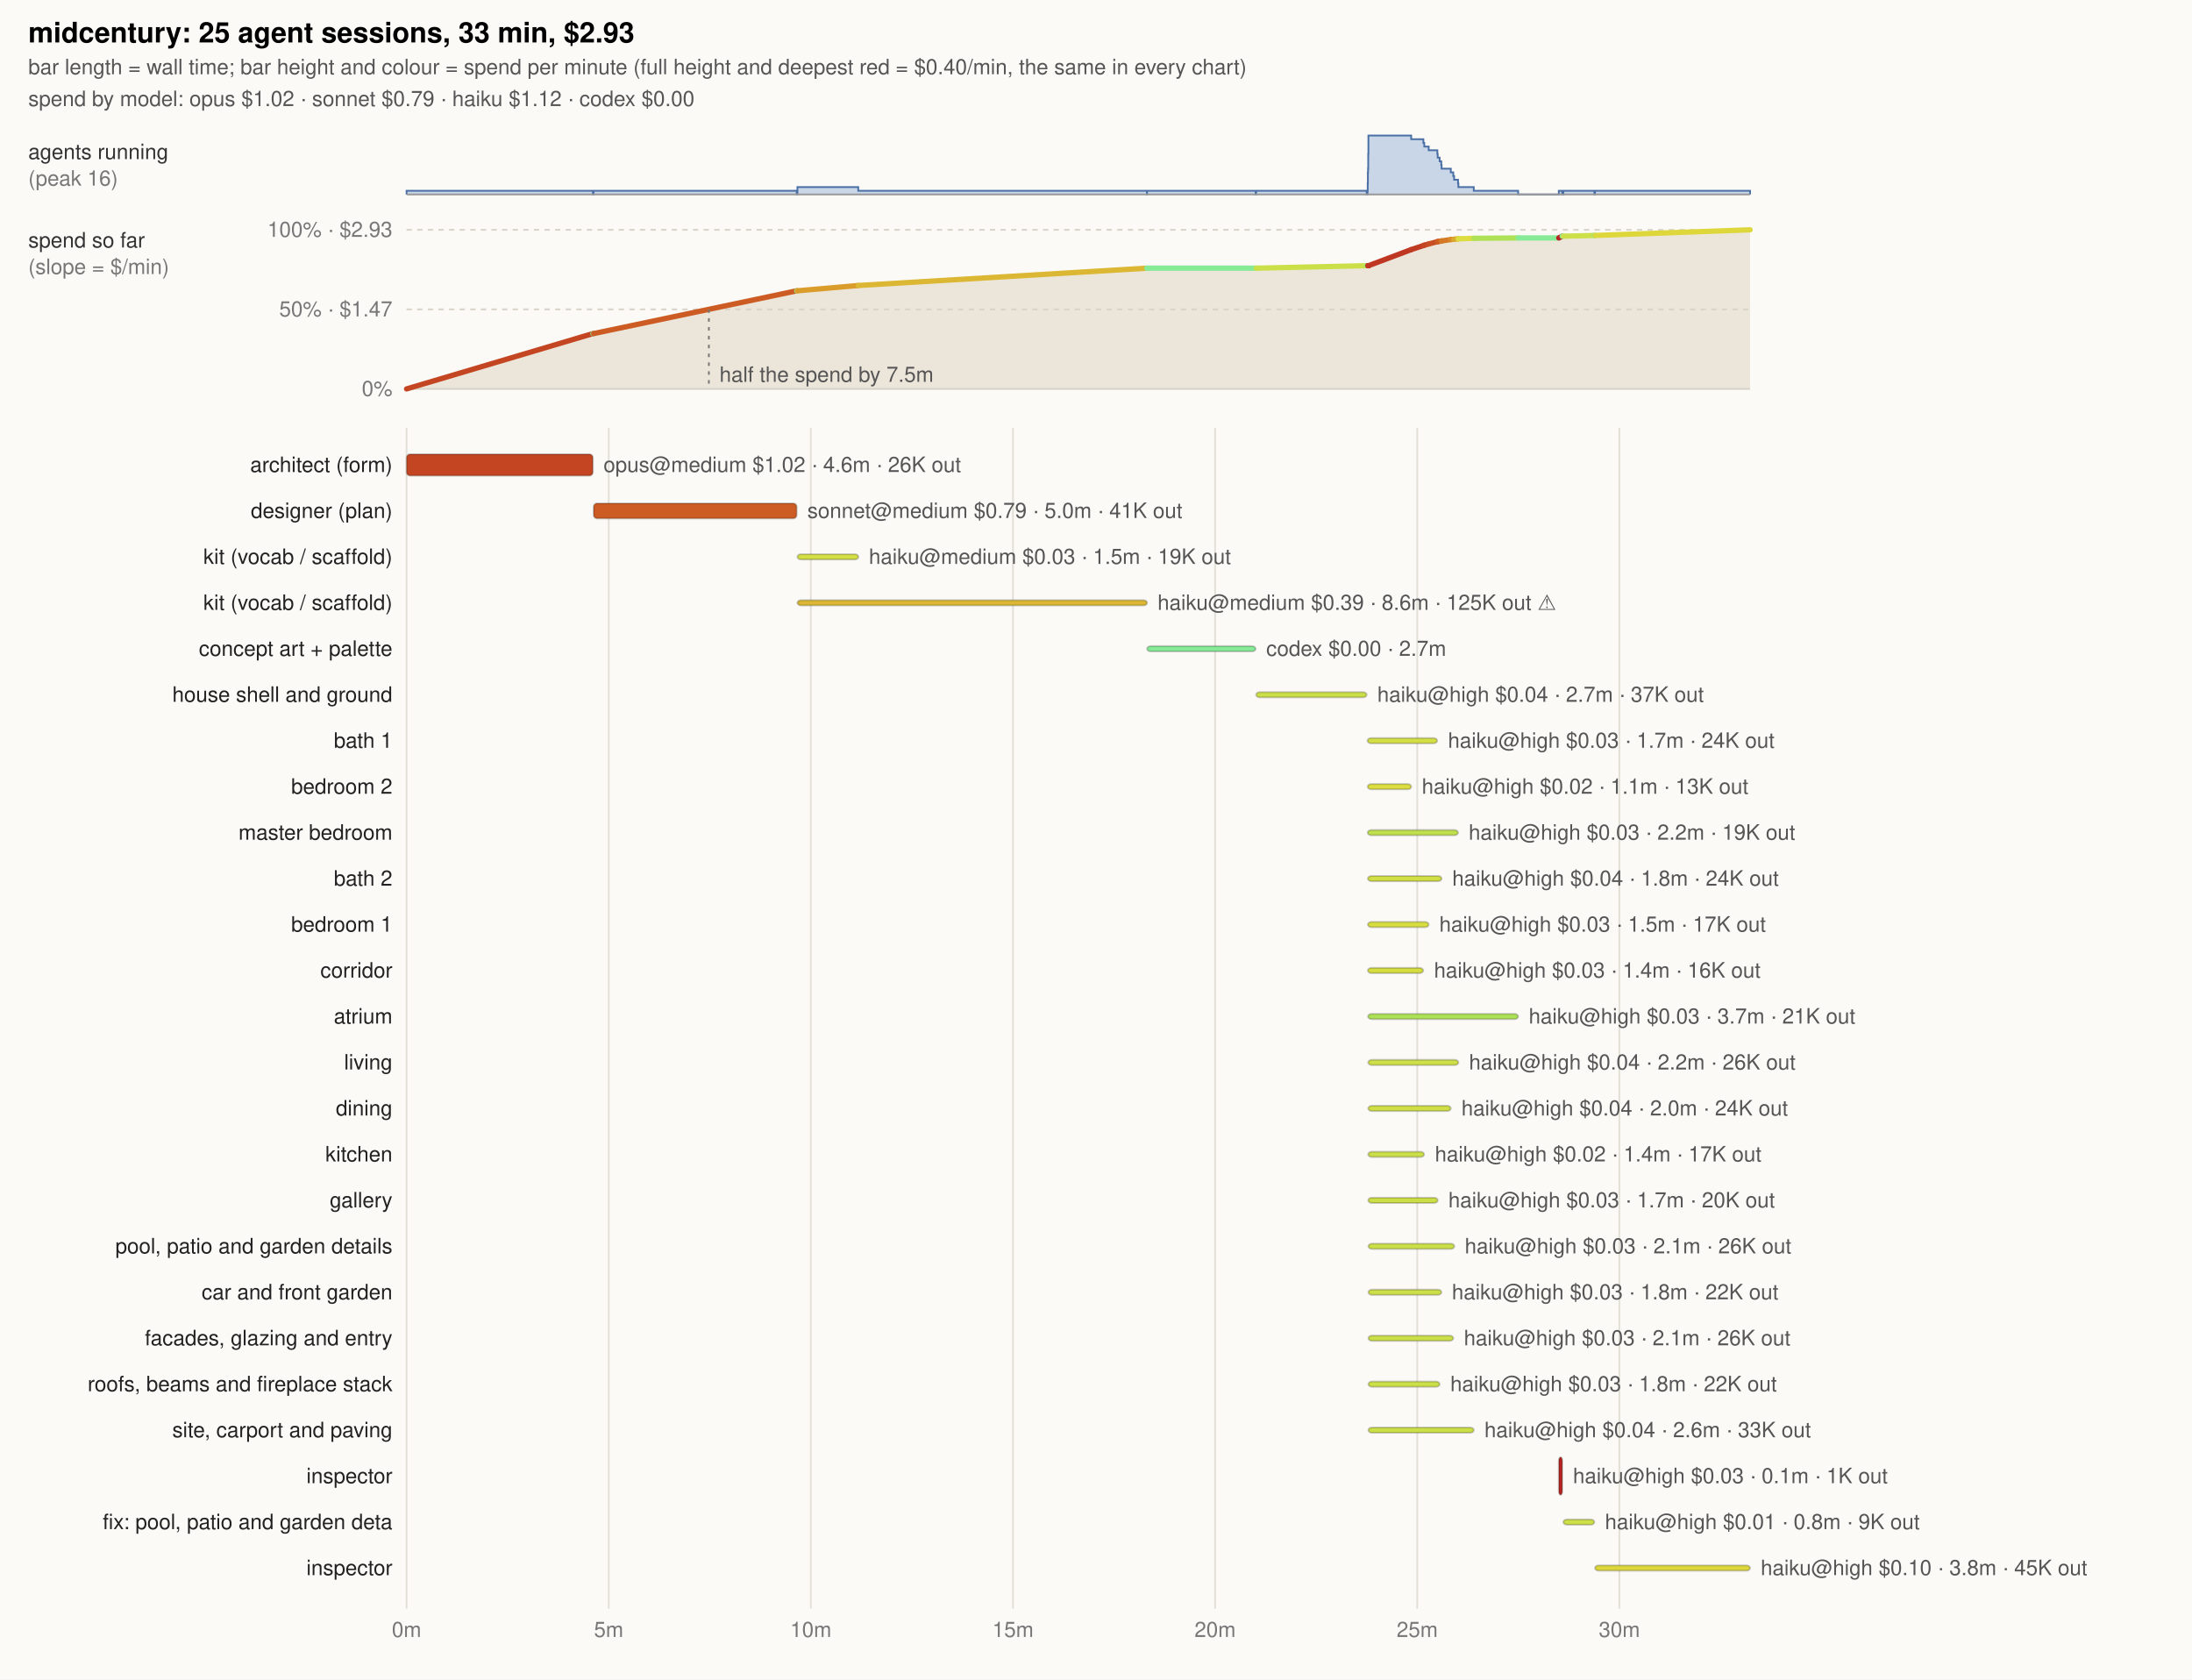
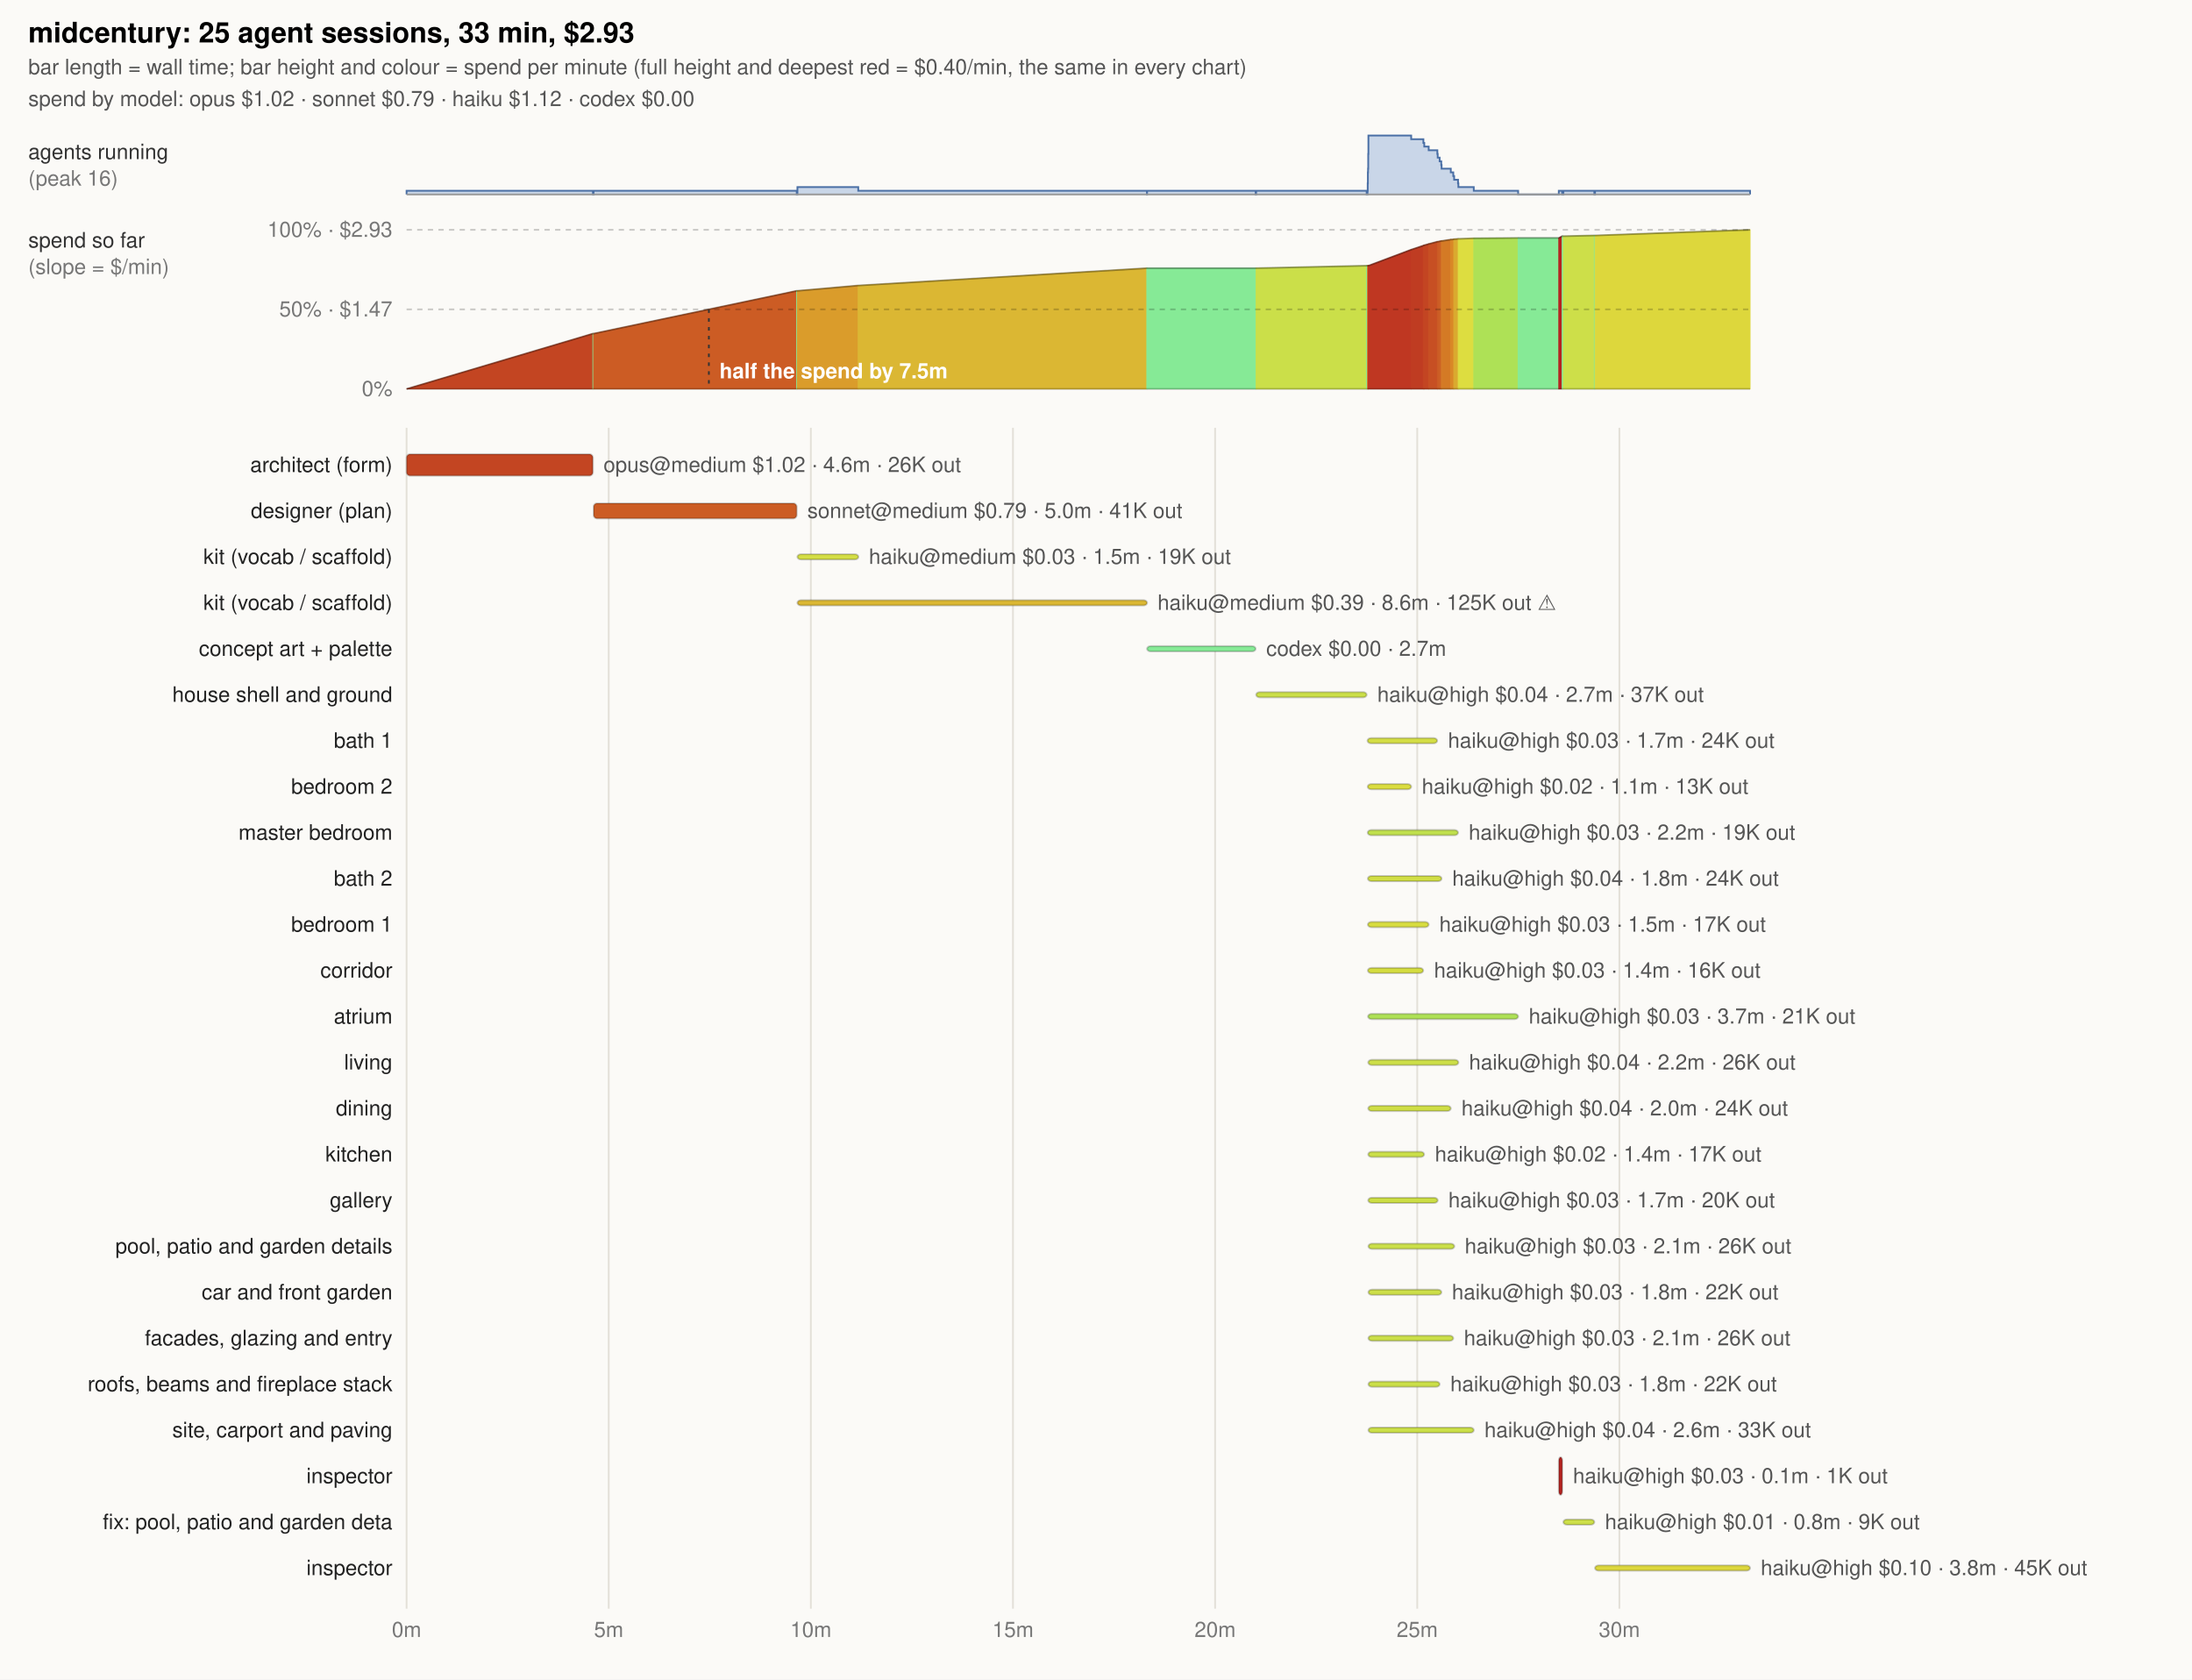
<svg xmlns="http://www.w3.org/2000/svg" width="1240" height="950" font-family="Helvetica,Arial,sans-serif" font-size="12">
  <rect width="100%" height="100%" fill="#fbfaf7" />
  <text x="16" y="24" font-size="16" font-weight="bold">midcentury: 25 agent sessions, 33 min, $2.93</text>
  <text x="16" y="42" fill="#555">bar length = wall time; bar height and colour = spend per minute (full height and deepest red = $0.40/min, the same in every chart)</text>
  <text x="16" y="60" fill="#555">spend by model: opus $1.02 · sonnet $0.79 · haiku $1.12 · codex $0.00</text>
  <text x="16" y="90" fill="#333">agents running</text>
  <text x="16" y="105" fill="#777">(peak 16)</text>
  <polyline points="230,110 230.0,110 230.0,107.917 335.4,107.917 335.4,110 335.8,110 335.8,107.917 450.7,107.917 450.7,110 451.1,110 451.1,107.917 451.1,107.917 451.1,105.833 485.5,105.833 485.5,107.917 648.8,107.917 648.8,110 648.9,110 648.9,107.917 710.3,107.917 710.3,110 710.6,110 710.6,107.917 773.1,107.917 773.1,110 773.6,110 773.6,107.917 773.7,107.917 773.7,105.833 773.7,105.833 773.7,103.75 773.8,103.75 773.8,101.667 773.8,101.667 773.8,99.583 773.8,99.583 773.8,97.5 773.9,97.5 773.9,95.417 774.0,95.417 774.0,93.333 774.0,93.333 774.0,91.25 774.0,91.25 774.0,89.167 774.0,89.167 774.0,87.083 774.1,87.083 774.1,85 774.1,85 774.1,82.917 774.1,82.917 774.1,80.833 774.1,80.833 774.1,78.75 774.1,78.75 774.1,76.667 798.3,76.667 798.3,78.75 805.2,78.75 805.2,80.833 805.7,80.833 805.7,82.917 808.2,82.917 808.2,85 813.1,85 813.1,87.083 813.3,87.083 813.3,89.167 814.4,89.167 814.4,91.25 815.3,91.25 815.3,93.333 815.5,93.333 815.5,95.417 820.7,95.417 820.7,97.5 822.1,97.5 822.1,99.583 822.6,99.583 822.6,101.667 824.8,101.667 824.8,103.75 825.0,103.75 825.0,105.833 833.7,105.833 833.7,107.917 858.8,107.917 858.8,110 881.8,110 881.8,107.917 883.7,107.917 883.7,110 884.4,110 884.4,107.917 901.9,107.917 901.9,110 902.3,110 902.3,107.917 990.0,107.917 990.0,110" fill="#c9d6e8" stroke="#4a6fa5" stroke-width="1" />
  <line x1="230" y1="110" x2="990" y2="110" stroke="#999" />
  <text x="16" y="140" fill="#333">spend so far</text>
  <text x="16" y="155" fill="#777">(slope = $/min)</text>
-   <polygon points="230,220 230.0,220.0 335.4,188.7 335.4,188.7 335.8,188.7 335.8,188.7 450.7,164.5 450.7,164.5 451.1,164.5 451.1,164.5 451.1,164.5 451.1,164.5 485.5,161.5 485.5,161.5 648.8,151.7 648.8,151.7 648.9,151.7 648.9,151.7 710.3,151.7 710.3,151.7 710.6,151.7 710.6,151.7 773.1,150.3 773.1,150.3 773.6,150.3 773.6,150.3 773.7,150.3 773.7,150.3 773.7,150.3 773.7,150.3 773.8,150.3 773.8,150.3 773.8,150.3 773.8,150.3 773.8,150.3 773.8,150.3 773.9,150.3 773.9,150.3 774.0,150.3 774.0,150.3 774.0,150.3 774.0,150.3 774.0,150.3 774.0,150.3 774.0,150.3 774.0,150.3 774.1,150.3 774.1,150.3 774.1,150.3 774.1,150.3 774.1,150.3 774.1,150.3 774.1,150.3 774.1,150.3 774.1,150.3 774.1,150.3 798.3,141.2 798.3,141.2 805.2,138.9 805.2,138.9 805.7,138.7 805.7,138.7 808.2,138.0 808.2,138.0 813.1,136.7 813.1,136.7 813.3,136.7 813.3,136.7 814.4,136.5 814.4,136.5 815.3,136.3 815.3,136.3 815.5,136.3 815.5,136.3 820.7,135.5 820.7,135.5 822.1,135.4 822.1,135.4 822.6,135.3 822.6,135.3 824.8,135.1 824.8,135.1 825.0,135.1 825.0,135.1 833.7,134.8 833.7,134.8 858.8,134.6 858.8,134.6 881.8,134.6 881.8,134.6 883.7,133.6 883.7,133.6 884.4,133.6 884.4,133.6 901.9,133.2 901.9,133.2 902.3,133.2 902.3,133.2 990.0,130.0 990,130.0 990,220" fill="#ece6da" />
-   <line x1="230" y1="220" x2="990" y2="220" stroke="#d8d3c8" stroke-dasharray="" />
+   <polygon points="230.0,220 230.0,220.0 335.4,188.7 335.4,220" fill="hsl(13,70%,45%)" stroke="hsl(13,70%,45%)" stroke-width="0.5" />
+   <polygon points="335.4,220 335.4,188.7 335.8,188.7 335.8,220" fill="hsl(130,70%,72%)" stroke="hsl(130,70%,72%)" stroke-width="0.5" />
+   <polygon points="335.8,220 335.8,188.7 450.7,164.5 450.7,220" fill="hsl(20,70%,47%)" stroke="hsl(20,70%,47%)" stroke-width="0.5" />
+   <polygon points="450.7,220 450.7,164.5 451.1,164.5 451.1,220" fill="hsl(130,70%,72%)" stroke="hsl(130,70%,72%)" stroke-width="0.5" />
+   <polygon points="451.1,220 451.1,164.5 451.1,164.5 451.1,220" fill="hsl(64,70%,57%)" stroke="hsl(64,70%,57%)" stroke-width="0.5" />
+   <polygon points="451.1,220 451.1,164.5 485.5,161.5 485.5,220" fill="hsl(39,70%,51%)" stroke="hsl(39,70%,51%)" stroke-width="0.5" />
+   <polygon points="485.5,220 485.5,161.5 648.8,151.7 648.8,220" fill="hsl(47,70%,53%)" stroke="hsl(47,70%,53%)" stroke-width="0.5" />
+   <polygon points="648.8,220 648.8,151.7 648.9,151.7 648.9,220" fill="hsl(130,70%,72%)" stroke="hsl(130,70%,72%)" stroke-width="0.5" />
+   <polygon points="648.9,220 648.9,151.7 710.3,151.7 710.3,220" fill="hsl(130,70%,72%)" stroke="hsl(130,70%,72%)" stroke-width="0.5" />
+   <polygon points="710.3,220 710.3,151.7 710.6,151.7 710.6,220" fill="hsl(130,70%,72%)" stroke="hsl(130,70%,72%)" stroke-width="0.5" />
+   <polygon points="710.6,220 710.6,151.7 773.1,150.3 773.1,220" fill="hsl(68,70%,58%)" stroke="hsl(68,70%,58%)" stroke-width="0.5" />
+   <polygon points="773.1,220 773.1,150.3 773.6,150.3 773.6,220" fill="hsl(130,70%,72%)" stroke="hsl(130,70%,72%)" stroke-width="0.5" />
+   <polygon points="773.6,220 773.6,150.3 773.7,150.3 773.7,220" fill="hsl(64,70%,57%)" stroke="hsl(64,70%,57%)" stroke-width="0.5" />
+   <polygon points="773.7,220 773.7,150.3 773.7,150.3 773.7,220" fill="hsl(48,70%,53%)" stroke="hsl(48,70%,53%)" stroke-width="0.5" />
+   <polygon points="773.7,220 773.7,150.3 773.8,150.3 773.8,220" fill="hsl(42,70%,52%)" stroke="hsl(42,70%,52%)" stroke-width="0.5" />
+   <polygon points="773.8,220 773.8,150.3 773.8,150.3 773.8,220" fill="hsl(36,70%,50%)" stroke="hsl(36,70%,50%)" stroke-width="0.5" />
+   <polygon points="773.8,220 773.8,150.3 773.8,150.3 773.8,220" fill="hsl(31,70%,49%)" stroke="hsl(31,70%,49%)" stroke-width="0.5" />
+   <polygon points="773.8,220 773.8,150.3 773.9,150.3 773.9,220" fill="hsl(26,70%,48%)" stroke="hsl(26,70%,48%)" stroke-width="0.5" />
+   <polygon points="773.9,220 773.9,150.3 774.0,150.3 774.0,220" fill="hsl(25,70%,48%)" stroke="hsl(25,70%,48%)" stroke-width="0.5" />
+   <polygon points="774.0,220 774.0,150.3 774.0,150.3 774.0,220" fill="hsl(22,70%,47%)" stroke="hsl(22,70%,47%)" stroke-width="0.5" />
+   <polygon points="774.0,220 774.0,150.3 774.0,150.3 774.0,220" fill="hsl(20,70%,47%)" stroke="hsl(20,70%,47%)" stroke-width="0.5" />
+   <polygon points="774.0,220 774.0,150.3 774.0,150.3 774.0,220" fill="hsl(18,70%,46%)" stroke="hsl(18,70%,46%)" stroke-width="0.5" />
+   <polygon points="774.0,220 774.0,150.3 774.1,150.3 774.1,220" fill="hsl(16,70%,46%)" stroke="hsl(16,70%,46%)" stroke-width="0.5" />
+   <polygon points="774.1,220 774.1,150.3 774.1,150.3 774.1,220" fill="hsl(14,70%,45%)" stroke="hsl(14,70%,45%)" stroke-width="0.5" />
+   <polygon points="774.1,220 774.1,150.3 774.1,150.3 774.1,220" fill="hsl(12,70%,45%)" stroke="hsl(12,70%,45%)" stroke-width="0.5" />
+   <polygon points="774.1,220 774.1,150.3 774.1,150.3 774.1,220" fill="hsl(11,70%,44%)" stroke="hsl(11,70%,44%)" stroke-width="0.5" />
+   <polygon points="774.1,220 774.1,150.3 774.1,150.3 774.1,220" fill="hsl(9,70%,44%)" stroke="hsl(9,70%,44%)" stroke-width="0.5" />
+   <polygon points="774.1,220 774.1,150.3 798.3,141.2 798.3,220" fill="hsl(8,70%,44%)" stroke="hsl(8,70%,44%)" stroke-width="0.5" />
+   <polygon points="798.3,220 798.3,141.2 805.2,138.9 805.2,220" fill="hsl(10,70%,44%)" stroke="hsl(10,70%,44%)" stroke-width="0.5" />
+   <polygon points="805.2,220 805.2,138.9 805.7,138.7 805.7,220" fill="hsl(12,70%,45%)" stroke="hsl(12,70%,45%)" stroke-width="0.5" />
+   <polygon points="805.7,220 805.7,138.7 808.2,138.0 808.2,220" fill="hsl(13,70%,45%)" stroke="hsl(13,70%,45%)" stroke-width="0.5" />
+   <polygon points="808.2,220 808.2,138.0 813.1,136.7 813.1,220" fill="hsl(16,70%,46%)" stroke="hsl(16,70%,46%)" stroke-width="0.5" />
+   <polygon points="813.1,220 813.1,136.7 813.3,136.7 813.3,220" fill="hsl(18,70%,46%)" stroke="hsl(18,70%,46%)" stroke-width="0.5" />
+   <polygon points="813.3,220 813.3,136.7 814.4,136.5 814.4,220" fill="hsl(20,70%,47%)" stroke="hsl(20,70%,47%)" stroke-width="0.5" />
+   <polygon points="814.4,220 814.4,136.5 815.3,136.3 815.3,220" fill="hsl(22,70%,47%)" stroke="hsl(22,70%,47%)" stroke-width="0.5" />
+   <polygon points="815.3,220 815.3,136.3 815.5,136.3 815.5,220" fill="hsl(25,70%,48%)" stroke="hsl(25,70%,48%)" stroke-width="0.5" />
+   <polygon points="815.5,220 815.5,136.3 820.7,135.5 820.7,220" fill="hsl(29,70%,49%)" stroke="hsl(29,70%,49%)" stroke-width="0.5" />
+   <polygon points="820.7,220 820.7,135.5 822.1,135.4 822.1,220" fill="hsl(33,70%,50%)" stroke="hsl(33,70%,50%)" stroke-width="0.5" />
+   <polygon points="822.1,220 822.1,135.4 822.6,135.3 822.6,220" fill="hsl(37,70%,51%)" stroke="hsl(37,70%,51%)" stroke-width="0.5" />
+   <polygon points="822.6,220 822.6,135.3 824.8,135.1 824.8,220" fill="hsl(43,70%,52%)" stroke="hsl(43,70%,52%)" stroke-width="0.5" />
+   <polygon points="824.8,220 824.8,135.1 825.0,135.1 825.0,220" fill="hsl(49,70%,53%)" stroke="hsl(49,70%,53%)" stroke-width="0.5" />
+   <polygon points="825.0,220 825.0,135.1 833.7,134.8 833.7,220" fill="hsl(60,70%,56%)" stroke="hsl(60,70%,56%)" stroke-width="0.5" />
+   <polygon points="833.7,220 833.7,134.8 858.8,134.6 858.8,220" fill="hsl(82,70%,61%)" stroke="hsl(82,70%,61%)" stroke-width="0.5" />
+   <polygon points="858.8,220 858.8,134.6 881.8,134.6 881.8,220" fill="hsl(130,70%,72%)" stroke="hsl(130,70%,72%)" stroke-width="0.5" />
+   <polygon points="881.8,220 881.8,134.6 883.7,133.6 883.7,220" fill="hsl(1,70%,42%)" stroke="hsl(1,70%,42%)" stroke-width="0.5" />
+   <polygon points="883.7,220 883.7,133.6 884.4,133.6 884.4,220" fill="hsl(130,70%,72%)" stroke="hsl(130,70%,72%)" stroke-width="0.5" />
+   <polygon points="884.4,220 884.4,133.6 901.9,133.2 901.9,220" fill="hsl(67,70%,58%)" stroke="hsl(67,70%,58%)" stroke-width="0.5" />
+   <polygon points="901.9,220 901.9,133.2 902.3,133.2 902.3,220" fill="hsl(130,70%,72%)" stroke="hsl(130,70%,72%)" stroke-width="0.5" />
+   <polygon points="902.3,220 902.3,133.2 990.0,130.0 990.0,220" fill="hsl(58,70%,55%)" stroke="hsl(58,70%,55%)" stroke-width="0.5" />
+   <polyline points="230.0,220.0 335.4,188.7 335.4,188.7 335.8,188.7 335.8,188.7 450.7,164.5 450.7,164.5 451.1,164.5 451.1,164.5 451.1,164.5 451.1,164.5 485.5,161.5 485.5,161.5 648.8,151.7 648.8,151.7 648.9,151.7 648.9,151.7 710.3,151.7 710.3,151.7 710.6,151.7 710.6,151.7 773.1,150.3 773.1,150.3 773.6,150.3 773.6,150.3 773.7,150.3 773.7,150.3 773.7,150.3 773.7,150.3 773.8,150.3 773.8,150.3 773.8,150.3 773.8,150.3 773.8,150.3 773.8,150.3 773.9,150.3 773.9,150.3 774.0,150.3 774.0,150.3 774.0,150.3 774.0,150.3 774.0,150.3 774.0,150.3 774.0,150.3 774.0,150.3 774.1,150.3 774.1,150.3 774.1,150.3 774.1,150.3 774.1,150.3 774.1,150.3 774.1,150.3 774.1,150.3 774.1,150.3 774.1,150.3 798.3,141.2 798.3,141.2 805.2,138.9 805.2,138.9 805.7,138.7 805.7,138.7 808.2,138.0 808.2,138.0 813.1,136.7 813.1,136.7 813.3,136.7 813.3,136.7 814.4,136.5 814.4,136.5 815.3,136.3 815.3,136.3 815.5,136.3 815.5,136.3 820.7,135.5 820.7,135.5 822.1,135.4 822.1,135.4 822.6,135.3 822.6,135.3 824.8,135.1 824.8,135.1 825.0,135.1 825.0,135.1 833.7,134.8 833.7,134.8 858.8,134.6 858.8,134.6 881.8,134.6 881.8,134.6 883.7,133.6 883.7,133.6 884.4,133.6 884.4,133.6 901.9,133.2 901.9,133.2 902.3,133.2 902.3,133.2 990.0,130.0" fill="none" stroke="#0005" stroke-width="1" />
+   <line x1="230" y1="220" x2="990" y2="220" stroke="#0003" stroke-dasharray="" />
  <text x="222" y="224" text-anchor="end" fill="#777">0%</text>
-   <line x1="230" y1="175" x2="990" y2="175" stroke="#d8d3c8" stroke-dasharray="3 3" />
+   <line x1="230" y1="175" x2="990" y2="175" stroke="#0003" stroke-dasharray="3 3" />
  <text x="222" y="179" text-anchor="end" fill="#777">50% · $1.47</text>
-   <line x1="230" y1="130" x2="990" y2="130" stroke="#d8d3c8" stroke-dasharray="3 3" />
+   <line x1="230" y1="130" x2="990" y2="130" stroke="#0003" stroke-dasharray="3 3" />
  <text x="222" y="134" text-anchor="end" fill="#777">100% · $2.93</text>
-   <line x1="230.0" y1="220.0" x2="335.4" y2="188.7" stroke="hsl(13,70%,45%)" stroke-width="3" stroke-linecap="round" />
-   <line x1="335.4" y1="188.7" x2="335.8" y2="188.7" stroke="hsl(130,70%,72%)" stroke-width="3" stroke-linecap="round" />
-   <line x1="335.8" y1="188.7" x2="450.7" y2="164.5" stroke="hsl(20,70%,47%)" stroke-width="3" stroke-linecap="round" />
-   <line x1="450.7" y1="164.5" x2="451.1" y2="164.5" stroke="hsl(130,70%,72%)" stroke-width="3" stroke-linecap="round" />
-   <line x1="451.1" y1="164.5" x2="451.1" y2="164.5" stroke="hsl(64,70%,57%)" stroke-width="3" stroke-linecap="round" />
-   <line x1="451.1" y1="164.5" x2="485.5" y2="161.5" stroke="hsl(39,70%,51%)" stroke-width="3" stroke-linecap="round" />
-   <line x1="485.5" y1="161.5" x2="648.8" y2="151.7" stroke="hsl(47,70%,53%)" stroke-width="3" stroke-linecap="round" />
-   <line x1="648.8" y1="151.7" x2="648.9" y2="151.7" stroke="hsl(130,70%,72%)" stroke-width="3" stroke-linecap="round" />
-   <line x1="648.9" y1="151.7" x2="710.3" y2="151.7" stroke="hsl(130,70%,72%)" stroke-width="3" stroke-linecap="round" />
-   <line x1="710.3" y1="151.7" x2="710.6" y2="151.7" stroke="hsl(130,70%,72%)" stroke-width="3" stroke-linecap="round" />
-   <line x1="710.6" y1="151.7" x2="773.1" y2="150.3" stroke="hsl(68,70%,58%)" stroke-width="3" stroke-linecap="round" />
-   <line x1="773.1" y1="150.3" x2="773.6" y2="150.3" stroke="hsl(130,70%,72%)" stroke-width="3" stroke-linecap="round" />
-   <line x1="773.6" y1="150.3" x2="773.7" y2="150.3" stroke="hsl(64,70%,57%)" stroke-width="3" stroke-linecap="round" />
-   <line x1="773.7" y1="150.3" x2="773.7" y2="150.3" stroke="hsl(48,70%,53%)" stroke-width="3" stroke-linecap="round" />
-   <line x1="773.7" y1="150.3" x2="773.8" y2="150.3" stroke="hsl(42,70%,52%)" stroke-width="3" stroke-linecap="round" />
-   <line x1="773.8" y1="150.3" x2="773.8" y2="150.3" stroke="hsl(36,70%,50%)" stroke-width="3" stroke-linecap="round" />
-   <line x1="773.8" y1="150.3" x2="773.8" y2="150.3" stroke="hsl(31,70%,49%)" stroke-width="3" stroke-linecap="round" />
-   <line x1="773.8" y1="150.3" x2="773.9" y2="150.3" stroke="hsl(26,70%,48%)" stroke-width="3" stroke-linecap="round" />
-   <line x1="773.9" y1="150.3" x2="774.0" y2="150.3" stroke="hsl(25,70%,48%)" stroke-width="3" stroke-linecap="round" />
-   <line x1="774.0" y1="150.3" x2="774.0" y2="150.3" stroke="hsl(22,70%,47%)" stroke-width="3" stroke-linecap="round" />
-   <line x1="774.0" y1="150.3" x2="774.0" y2="150.3" stroke="hsl(20,70%,47%)" stroke-width="3" stroke-linecap="round" />
-   <line x1="774.0" y1="150.3" x2="774.0" y2="150.3" stroke="hsl(18,70%,46%)" stroke-width="3" stroke-linecap="round" />
-   <line x1="774.0" y1="150.3" x2="774.1" y2="150.3" stroke="hsl(16,70%,46%)" stroke-width="3" stroke-linecap="round" />
-   <line x1="774.1" y1="150.3" x2="774.1" y2="150.3" stroke="hsl(14,70%,45%)" stroke-width="3" stroke-linecap="round" />
-   <line x1="774.1" y1="150.3" x2="774.1" y2="150.3" stroke="hsl(12,70%,45%)" stroke-width="3" stroke-linecap="round" />
-   <line x1="774.1" y1="150.3" x2="774.1" y2="150.3" stroke="hsl(11,70%,44%)" stroke-width="3" stroke-linecap="round" />
-   <line x1="774.1" y1="150.3" x2="774.1" y2="150.3" stroke="hsl(9,70%,44%)" stroke-width="3" stroke-linecap="round" />
-   <line x1="774.1" y1="150.3" x2="798.3" y2="141.2" stroke="hsl(8,70%,44%)" stroke-width="3" stroke-linecap="round" />
-   <line x1="798.3" y1="141.2" x2="805.2" y2="138.9" stroke="hsl(10,70%,44%)" stroke-width="3" stroke-linecap="round" />
-   <line x1="805.2" y1="138.9" x2="805.7" y2="138.7" stroke="hsl(12,70%,45%)" stroke-width="3" stroke-linecap="round" />
-   <line x1="805.7" y1="138.7" x2="808.2" y2="138.0" stroke="hsl(13,70%,45%)" stroke-width="3" stroke-linecap="round" />
-   <line x1="808.2" y1="138.0" x2="813.1" y2="136.7" stroke="hsl(16,70%,46%)" stroke-width="3" stroke-linecap="round" />
-   <line x1="813.1" y1="136.7" x2="813.3" y2="136.7" stroke="hsl(18,70%,46%)" stroke-width="3" stroke-linecap="round" />
-   <line x1="813.3" y1="136.7" x2="814.4" y2="136.5" stroke="hsl(20,70%,47%)" stroke-width="3" stroke-linecap="round" />
-   <line x1="814.4" y1="136.5" x2="815.3" y2="136.3" stroke="hsl(22,70%,47%)" stroke-width="3" stroke-linecap="round" />
-   <line x1="815.3" y1="136.3" x2="815.5" y2="136.3" stroke="hsl(25,70%,48%)" stroke-width="3" stroke-linecap="round" />
-   <line x1="815.5" y1="136.3" x2="820.7" y2="135.5" stroke="hsl(29,70%,49%)" stroke-width="3" stroke-linecap="round" />
-   <line x1="820.7" y1="135.5" x2="822.1" y2="135.4" stroke="hsl(33,70%,50%)" stroke-width="3" stroke-linecap="round" />
-   <line x1="822.1" y1="135.4" x2="822.6" y2="135.3" stroke="hsl(37,70%,51%)" stroke-width="3" stroke-linecap="round" />
-   <line x1="822.6" y1="135.3" x2="824.8" y2="135.1" stroke="hsl(43,70%,52%)" stroke-width="3" stroke-linecap="round" />
-   <line x1="824.8" y1="135.1" x2="825.0" y2="135.1" stroke="hsl(49,70%,53%)" stroke-width="3" stroke-linecap="round" />
-   <line x1="825.0" y1="135.1" x2="833.7" y2="134.8" stroke="hsl(60,70%,56%)" stroke-width="3" stroke-linecap="round" />
-   <line x1="833.7" y1="134.8" x2="858.8" y2="134.6" stroke="hsl(82,70%,61%)" stroke-width="3" stroke-linecap="round" />
-   <line x1="858.8" y1="134.6" x2="881.8" y2="134.6" stroke="hsl(130,70%,72%)" stroke-width="3" stroke-linecap="round" />
-   <line x1="881.8" y1="134.6" x2="883.7" y2="133.6" stroke="hsl(1,70%,42%)" stroke-width="3" stroke-linecap="round" />
-   <line x1="883.7" y1="133.6" x2="884.4" y2="133.6" stroke="hsl(130,70%,72%)" stroke-width="3" stroke-linecap="round" />
-   <line x1="884.4" y1="133.6" x2="901.9" y2="133.2" stroke="hsl(67,70%,58%)" stroke-width="3" stroke-linecap="round" />
-   <line x1="901.9" y1="133.2" x2="902.3" y2="133.2" stroke="hsl(130,70%,72%)" stroke-width="3" stroke-linecap="round" />
-   <line x1="902.3" y1="133.2" x2="990.0" y2="130.0" stroke="hsl(58,70%,55%)" stroke-width="3" stroke-linecap="round" />
-   <line x1="401.0" y1="175" x2="401.0" y2="220" stroke="#777" stroke-dasharray="2 3" />
-   <text x="407.0" y="216" fill="#555">half the spend by 7.5m</text>
+   <line x1="401.0" y1="175" x2="401.0" y2="220" stroke="#333" stroke-dasharray="2 3" />
+   <text x="407.0" y="214" fill="#fff" font-weight="bold">half the spend by 7.5m</text>
  <line x1="230" y1="242" x2="230" y2="910" stroke="#e3e0d8" />
  <text x="230" y="926" text-anchor="middle" fill="#777">0m</text>
  <line x1="344.345" y1="242" x2="344.345" y2="910" stroke="#e3e0d8" />
  <text x="344.345" y="926" text-anchor="middle" fill="#777">5m</text>
  <line x1="458.69" y1="242" x2="458.69" y2="910" stroke="#e3e0d8" />
  <text x="458.69" y="926" text-anchor="middle" fill="#777">10m</text>
  <line x1="573.035" y1="242" x2="573.035" y2="910" stroke="#e3e0d8" />
  <text x="573.035" y="926" text-anchor="middle" fill="#777">15m</text>
  <line x1="687.38" y1="242" x2="687.38" y2="910" stroke="#e3e0d8" />
  <text x="687.38" y="926" text-anchor="middle" fill="#777">20m</text>
  <line x1="801.725" y1="242" x2="801.725" y2="910" stroke="#e3e0d8" />
  <text x="801.725" y="926" text-anchor="middle" fill="#777">25m</text>
  <line x1="916.07" y1="242" x2="916.07" y2="910" stroke="#e3e0d8" />
  <text x="916.07" y="926" text-anchor="middle" fill="#777">30m</text>
  <text x="222" y="267" text-anchor="end" fill="#222">architect (form)</text>
  <rect x="230.0" y="256.9" width="105.4" height="12.2" rx="2" fill="hsl(13,70%,45%)" stroke="#0003" />
  <text x="341.4" y="267" fill="#555">opus@medium $1.02 · 4.6m · 26K out</text>
  <text x="222" y="293" text-anchor="end" fill="#222">designer (plan)</text>
  <rect x="335.8" y="284.7" width="114.9" height="8.6" rx="2" fill="hsl(20,70%,47%)" stroke="#0003" />
  <text x="456.7" y="293" fill="#555">sonnet@medium $0.79 · 5.0m · 41K out</text>
  <text x="222" y="319" text-anchor="end" fill="#222">kit (vocab / scaffold)</text>
  <rect x="451.1" y="313.5" width="34.5" height="3.0" rx="2" fill="hsl(64,70%,57%)" stroke="#0003" />
  <text x="491.5" y="319" fill="#555">haiku@medium $0.03 · 1.5m · 19K out</text>
  <text x="222" y="345" text-anchor="end" fill="#222">kit (vocab / scaffold)</text>
  <rect x="451.1" y="339.5" width="197.8" height="3.0" rx="2" fill="hsl(47,70%,53%)" stroke="#0003" />
  <text x="654.8" y="345" fill="#555">haiku@medium $0.39 · 8.6m · 125K out ⚠</text>
  <text x="222" y="371" text-anchor="end" fill="#222">concept art + palette</text>
  <rect x="648.9" y="365.5" width="61.4" height="3.0" rx="2" fill="hsl(130,70%,72%)" stroke="#0003" />
  <text x="716.3" y="371" fill="#555">codex $0.00 · 2.7m</text>
  <text x="222" y="397" text-anchor="end" fill="#222">house shell and ground</text>
  <rect x="710.6" y="391.5" width="62.5" height="3.0" rx="2" fill="hsl(68,70%,58%)" stroke="#0003" />
  <text x="779.1" y="397" fill="#555">haiku@high $0.04 · 2.7m · 37K out</text>
  <text x="222" y="423" text-anchor="end" fill="#222">bath 1</text>
  <rect x="773.6" y="417.5" width="39.4" height="3.0" rx="2" fill="hsl(64,70%,57%)" stroke="#0003" />
  <text x="819.1" y="423" fill="#555">haiku@high $0.03 · 1.7m · 24K out</text>
  <text x="222" y="449" text-anchor="end" fill="#222">bedroom 2</text>
  <rect x="773.7" y="443.5" width="24.6" height="3.0" rx="2" fill="hsl(61,70%,56%)" stroke="#0003" />
  <text x="804.3" y="449" fill="#555">haiku@high $0.02 · 1.1m · 13K out</text>
  <text x="222" y="475" text-anchor="end" fill="#222">master bedroom</text>
  <rect x="773.7" y="469.5" width="51.1" height="3.0" rx="2" fill="hsl(73,70%,59%)" stroke="#0003" />
  <text x="830.8" y="475" fill="#555">haiku@high $0.03 · 2.2m · 19K out</text>
  <text x="222" y="501" text-anchor="end" fill="#222">bath 2</text>
  <rect x="773.8" y="495.5" width="41.7" height="3.0" rx="2" fill="hsl(65,70%,57%)" stroke="#0003" />
  <text x="821.5" y="501" fill="#555">haiku@high $0.04 · 1.8m · 24K out</text>
  <text x="222" y="527" text-anchor="end" fill="#222">bedroom 1</text>
  <rect x="773.8" y="521.5" width="34.4" height="3.0" rx="2" fill="hsl(62,70%,56%)" stroke="#0003" />
  <text x="814.2" y="527" fill="#555">haiku@high $0.03 · 1.5m · 17K out</text>
  <text x="222" y="553" text-anchor="end" fill="#222">corridor</text>
  <rect x="773.8" y="547.5" width="31.3" height="3.0" rx="2" fill="hsl(63,70%,56%)" stroke="#0003" />
  <text x="811.2" y="553" fill="#555">haiku@high $0.03 · 1.4m · 16K out</text>
  <text x="222" y="579" text-anchor="end" fill="#222">atrium</text>
  <rect x="773.9" y="573.5" width="84.9" height="3.0" rx="2" fill="hsl(82,70%,61%)" stroke="#0003" />
  <text x="864.8" y="579" fill="#555">haiku@high $0.03 · 3.7m · 21K out</text>
  <text x="222" y="605" text-anchor="end" fill="#222">living</text>
  <rect x="774.0" y="599.5" width="51.0" height="3.0" rx="2" fill="hsl(67,70%,58%)" stroke="#0003" />
  <text x="831.0" y="605" fill="#555">haiku@high $0.04 · 2.2m · 26K out</text>
  <text x="222" y="631" text-anchor="end" fill="#222">dining</text>
  <rect x="774.0" y="625.5" width="46.7" height="3.0" rx="2" fill="hsl(66,70%,57%)" stroke="#0003" />
  <text x="826.7" y="631" fill="#555">haiku@high $0.04 · 2.0m · 24K out</text>
  <text x="222" y="657" text-anchor="end" fill="#222">kitchen</text>
  <rect x="774.0" y="651.5" width="31.6" height="3.0" rx="2" fill="hsl(68,70%,58%)" stroke="#0003" />
  <text x="811.7" y="657" fill="#555">haiku@high $0.02 · 1.4m · 17K out</text>
  <text x="222" y="683" text-anchor="end" fill="#222">gallery</text>
  <rect x="774.0" y="677.5" width="39.3" height="3.0" rx="2" fill="hsl(67,70%,57%)" stroke="#0003" />
  <text x="819.3" y="683" fill="#555">haiku@high $0.03 · 1.7m · 20K out</text>
  <text x="222" y="709" text-anchor="end" fill="#222">pool, patio and garden details</text>
  <rect x="774.1" y="703.5" width="48.6" height="3.0" rx="2" fill="hsl(68,70%,58%)" stroke="#0003" />
  <text x="828.6" y="709" fill="#555">haiku@high $0.03 · 2.1m · 26K out</text>
  <text x="222" y="735" text-anchor="end" fill="#222">car and front garden</text>
  <rect x="774.1" y="729.5" width="41.3" height="3.0" rx="2" fill="hsl(67,70%,58%)" stroke="#0003" />
  <text x="821.3" y="735" fill="#555">haiku@high $0.03 · 1.8m · 22K out</text>
  <text x="222" y="761" text-anchor="end" fill="#222">facades, glazing and entry</text>
  <rect x="774.1" y="755.5" width="48.0" height="3.0" rx="2" fill="hsl(68,70%,58%)" stroke="#0003" />
  <text x="828.1" y="761" fill="#555">haiku@high $0.03 · 2.1m · 26K out</text>
  <text x="222" y="787" text-anchor="end" fill="#222">roofs, beams and fireplace stack</text>
  <rect x="774.1" y="781.5" width="40.3" height="3.0" rx="2" fill="hsl(68,70%,58%)" stroke="#0003" />
  <text x="820.4" y="787" fill="#555">haiku@high $0.03 · 1.8m · 22K out</text>
  <text x="222" y="813" text-anchor="end" fill="#222">site, carport and paving</text>
  <rect x="774.1" y="807.5" width="59.6" height="3.0" rx="2" fill="hsl(68,70%,58%)" stroke="#0003" />
  <text x="839.7" y="813" fill="#555">haiku@high $0.04 · 2.6m · 33K out</text>
  <text x="222" y="839" text-anchor="end" fill="#222">inspector</text>
  <rect x="881.8" y="824.3" width="2.0" height="21.3" rx="2" fill="hsl(1,70%,42%)" stroke="#0003" />
  <text x="889.8" y="839" fill="#555">haiku@high $0.03 · 0.1m · 1K out</text>
  <text x="222" y="865" text-anchor="end" fill="#222">fix: pool, patio and garden deta</text>
  <rect x="884.4" y="859.5" width="17.5" height="3.0" rx="2" fill="hsl(67,70%,58%)" stroke="#0003" />
  <text x="907.9" y="865" fill="#555">haiku@high $0.01 · 0.8m · 9K out</text>
  <text x="222" y="891" text-anchor="end" fill="#222">inspector</text>
  <rect x="902.3" y="885.5" width="87.7" height="3.0" rx="2" fill="hsl(58,70%,55%)" stroke="#0003" />
  <text x="996.0" y="891" fill="#555">haiku@high $0.10 · 3.8m · 45K out</text>
</svg>
